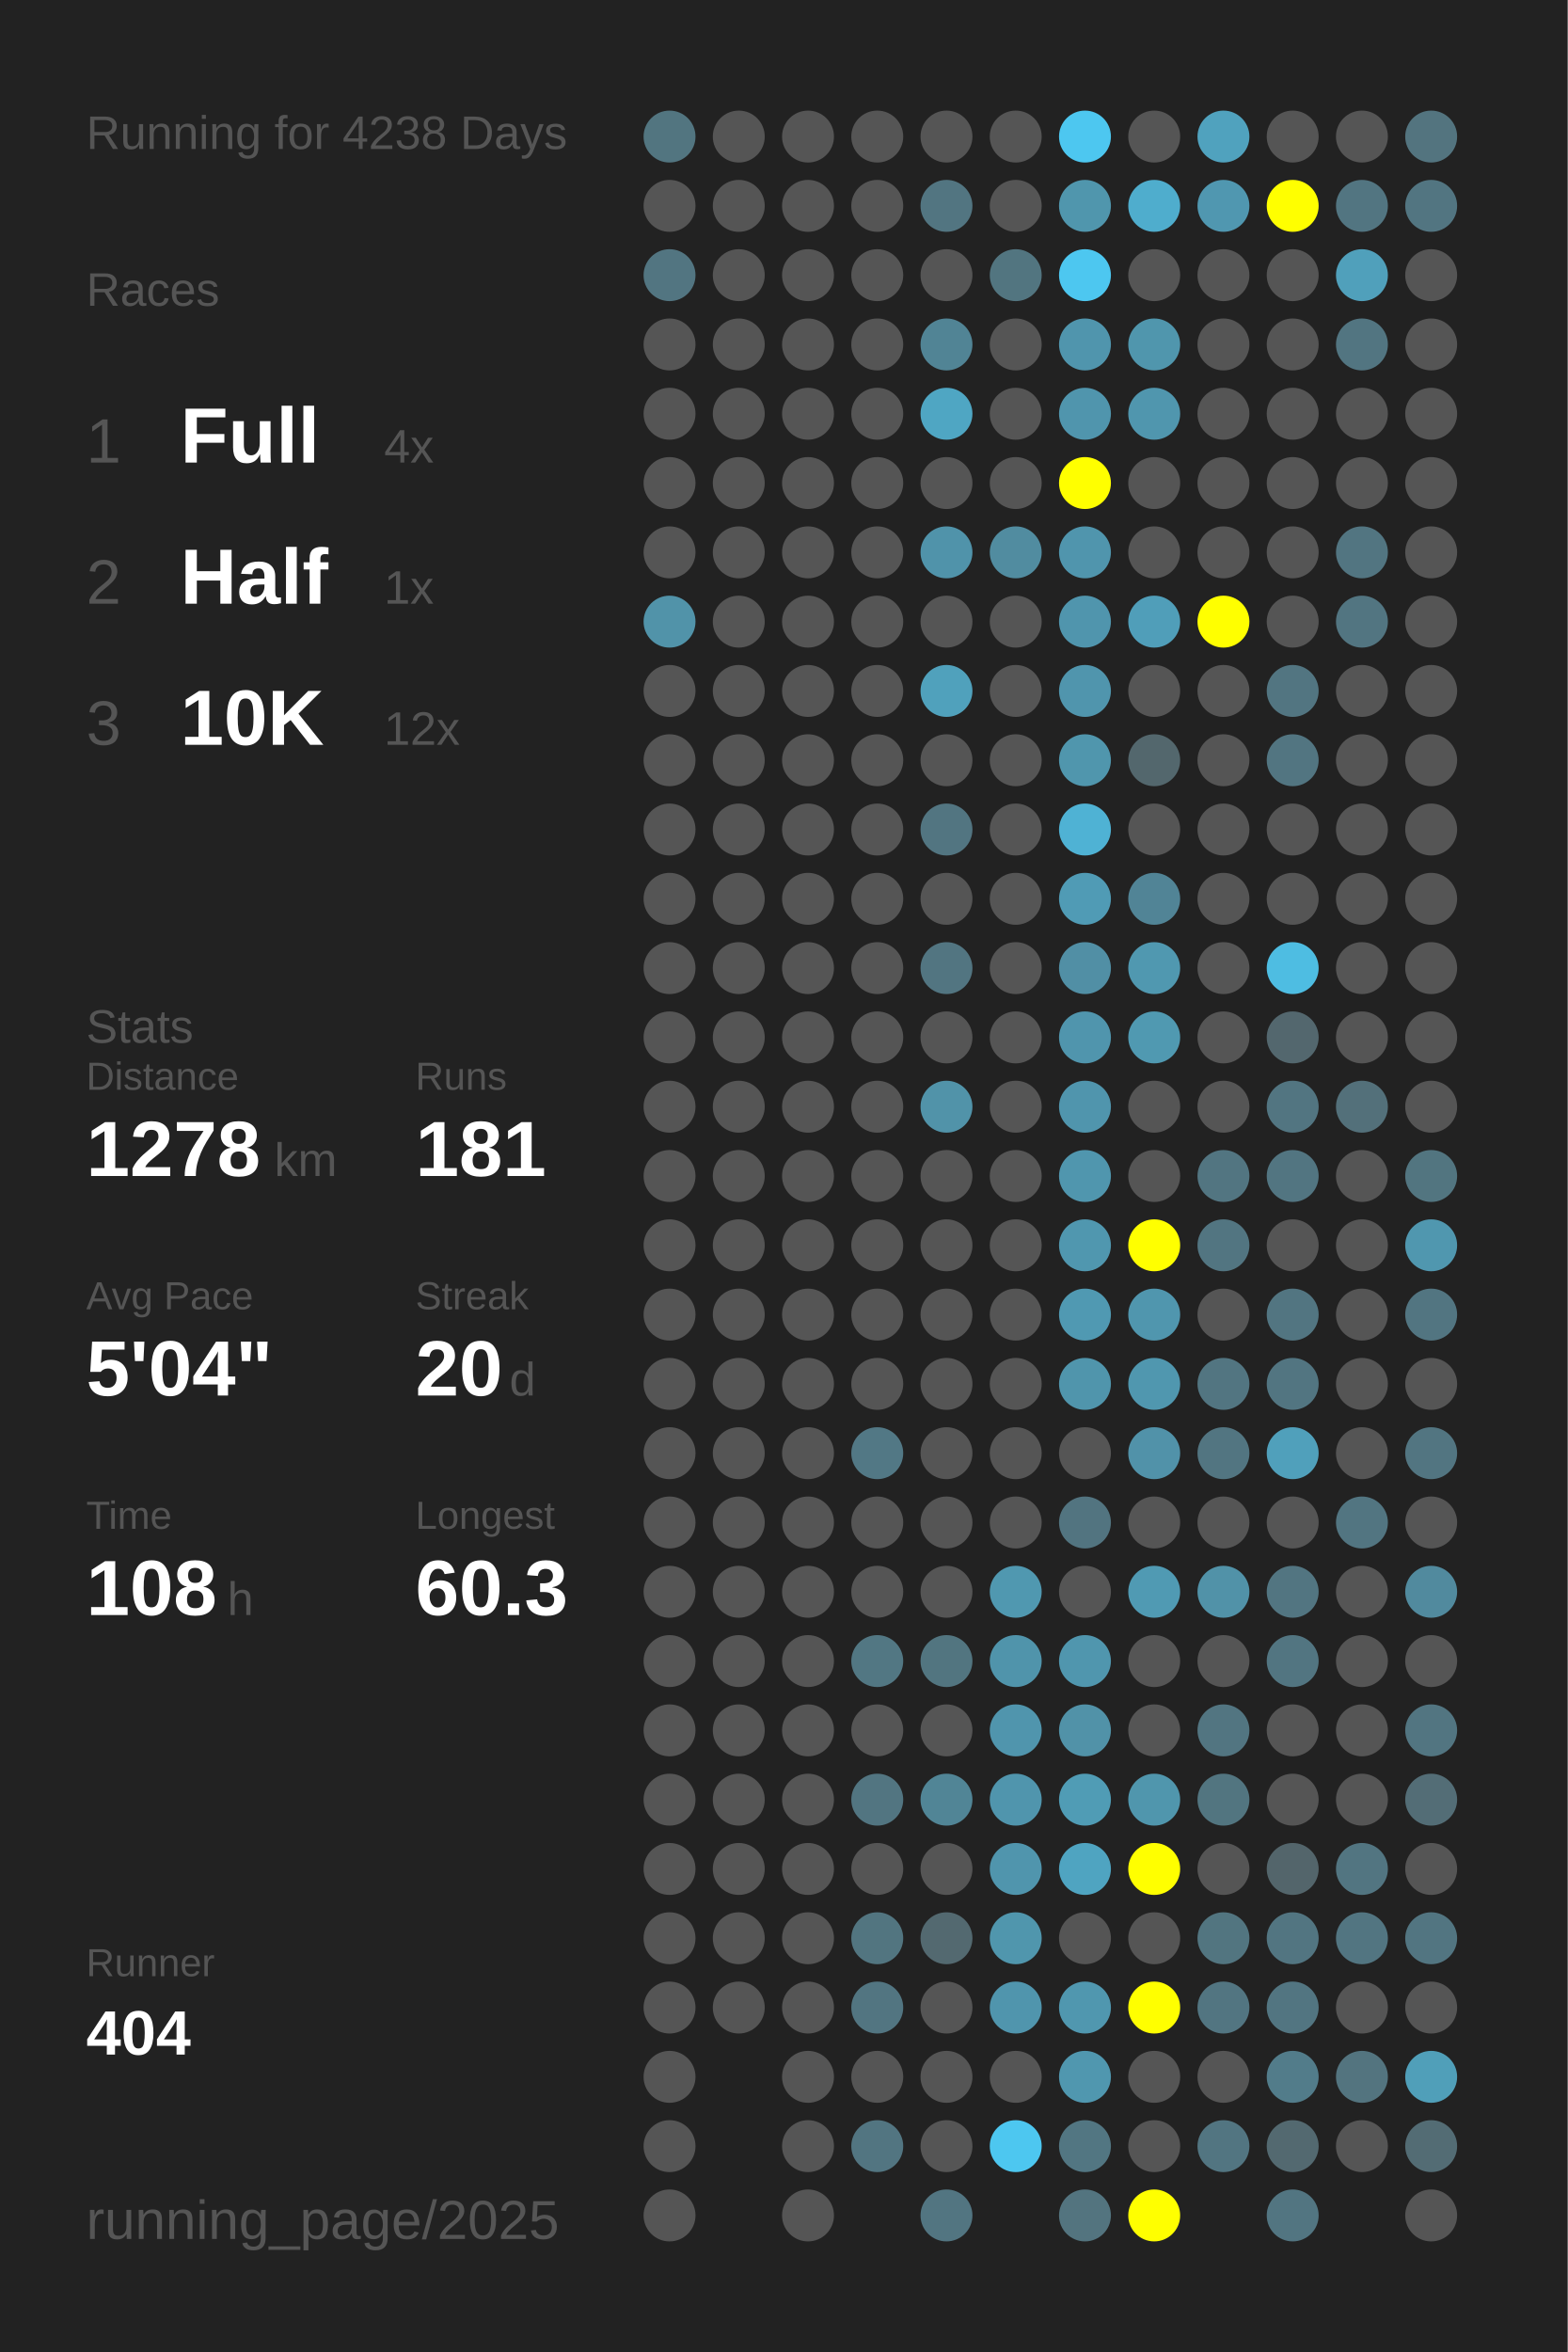
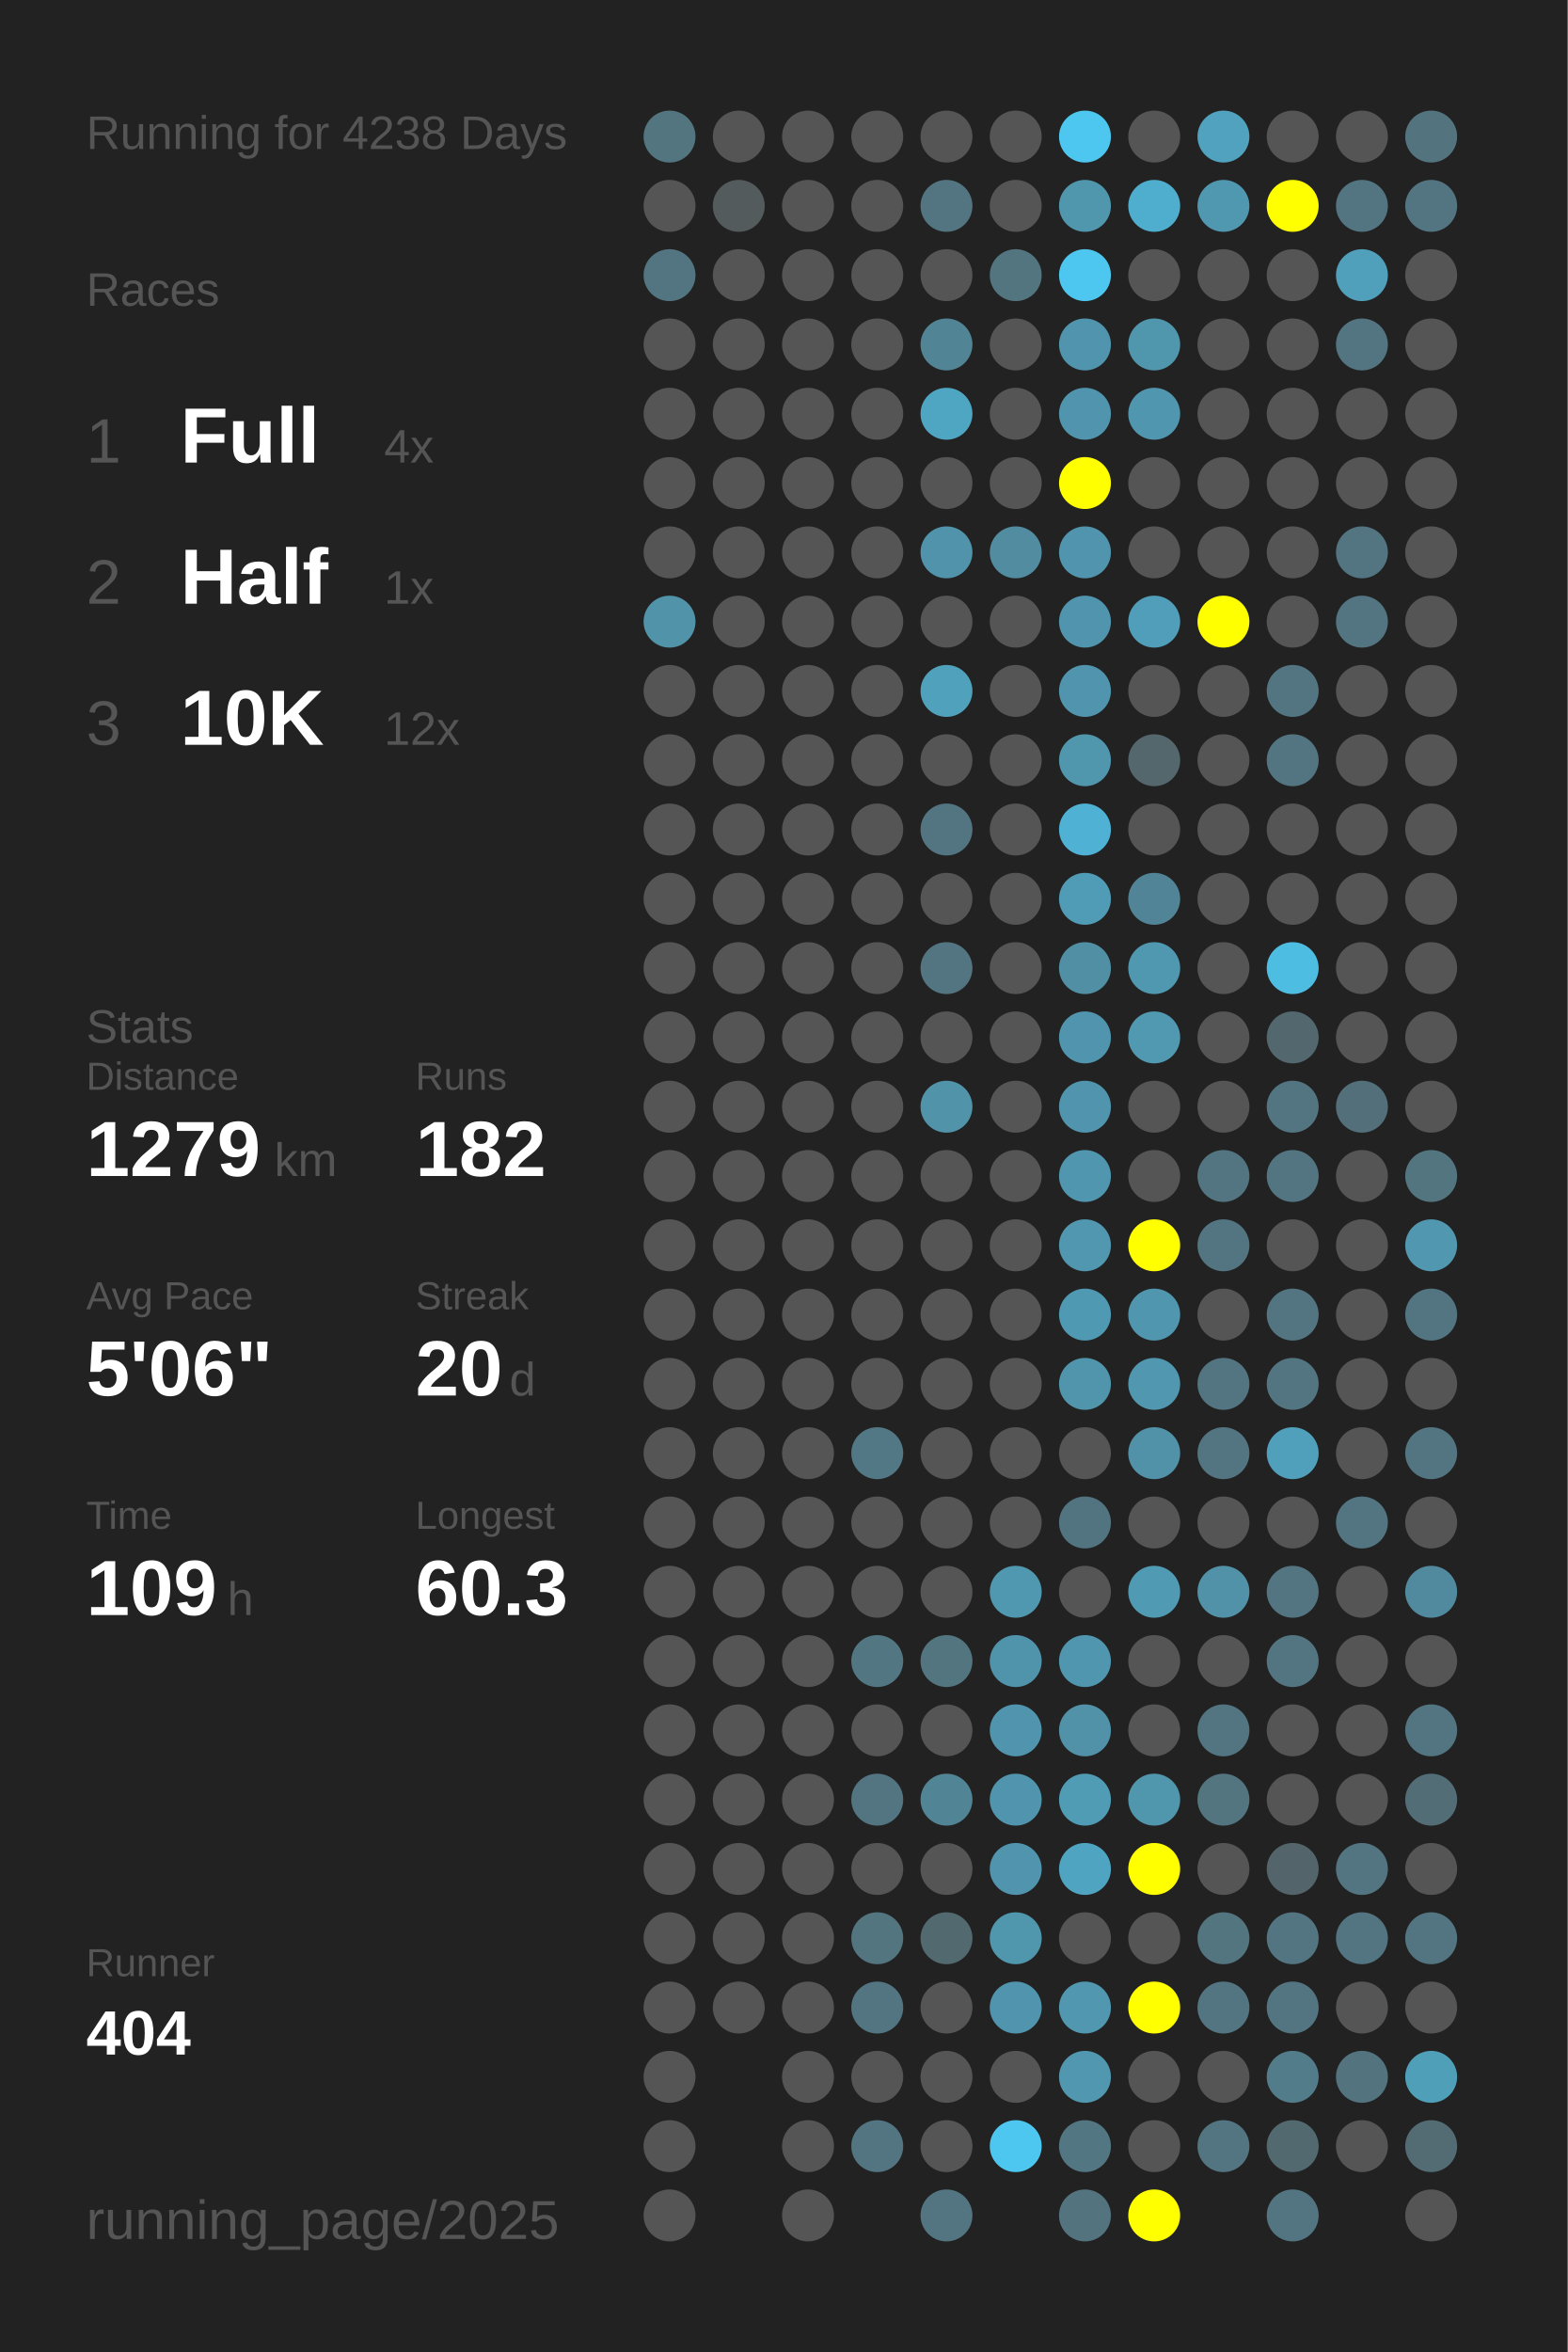
<svg xmlns="http://www.w3.org/2000/svg" baseProfile="full" height="300mm" version="1.1" viewBox="0,0,200,300" width="200mm">
  <defs />
  <rect fill="#222222" height="300" width="200" x="0" y="0" />
  <text fill="#555555" style="font-size:6px; font-family:Arial;" x="11" y="19">Running for 4238 Days</text>
  <text fill="#555555" style="font-size:6px; font-family:Arial;" x="11" y="39">Races</text>
  <text fill="#555555" style="font-size:8px; font-family:Arial;" x="11" y="59">1</text>
  <text fill="#FFFFFF" style="font-size:10px; font-family:Arial; font-weight:bold;" x="23" y="59">Full</text>
  <text fill="#555555" style="font-size:6px; font-family:Arial;" x="49" y="59">4x</text>
  <text fill="#555555" style="font-size:8px; font-family:Arial;" x="11" y="77">2</text>
  <text fill="#FFFFFF" style="font-size:10px; font-family:Arial; font-weight:bold;" x="23" y="77">Half</text>
  <text fill="#555555" style="font-size:6px; font-family:Arial;" x="49" y="77">1x</text>
  <text fill="#555555" style="font-size:8px; font-family:Arial;" x="11" y="95">3</text>
  <text fill="#FFFFFF" style="font-size:10px; font-family:Arial; font-weight:bold;" x="23" y="95">10K</text>
  <text fill="#555555" style="font-size:6px; font-family:Arial;" x="49" y="95">12x</text>
  <text fill="#555555" style="font-size:6px; font-family:Arial;" x="11" y="133">Stats</text>
  <text fill="#555555" style="font-size:5px; font-family:Arial;" x="11" y="139">Distance</text>
-   <text fill="#FFFFFF" style="font-size:10px; font-family:Arial; font-weight:bold;" x="11" y="150">1278</text>
+   <text fill="#FFFFFF" style="font-size:10px; font-family:Arial; font-weight:bold;" x="11" y="150">1279</text>
  <text fill="#555555" style="font-size:6px; font-family:Arial;" x="35" y="150">km</text>
  <text fill="#555555" style="font-size:5px; font-family:Arial;" x="53" y="139">Runs</text>
-   <text fill="#FFFFFF" style="font-size:10px; font-family:Arial; font-weight:bold;" x="53" y="150">181</text>
+   <text fill="#FFFFFF" style="font-size:10px; font-family:Arial; font-weight:bold;" x="53" y="150">182</text>
  <text fill="#555555" style="font-size:5px; font-family:Arial;" x="11" y="167">Avg Pace</text>
-   <text fill="#FFFFFF" style="font-size:10px; font-family:Arial; font-weight:bold;" x="11" y="178">5'04"</text>
+   <text fill="#FFFFFF" style="font-size:10px; font-family:Arial; font-weight:bold;" x="11" y="178">5'06"</text>
  <text fill="#555555" style="font-size:5px; font-family:Arial;" x="53" y="167">Streak</text>
  <text fill="#FFFFFF" style="font-size:10px; font-family:Arial; font-weight:bold;" x="53" y="178">20</text>
  <text fill="#555555" style="font-size:6px; font-family:Arial;" x="65" y="178">d</text>
  <text fill="#555555" style="font-size:5px; font-family:Arial;" x="11" y="195">Time</text>
-   <text fill="#FFFFFF" style="font-size:10px; font-family:Arial; font-weight:bold;" x="11" y="206">108</text>
+   <text fill="#FFFFFF" style="font-size:10px; font-family:Arial; font-weight:bold;" x="11" y="206">109</text>
  <text fill="#555555" style="font-size:6px; font-family:Arial;" x="29" y="206">h</text>
  <text fill="#555555" style="font-size:5px; font-family:Arial;" x="53" y="195">Longest</text>
  <text fill="#FFFFFF" style="font-size:10px; font-family:Arial; font-weight:bold;" x="53" y="206">60.3</text>
  <text fill="#555555" style="font-size:5px; font-family:Arial;" x="11" y="252.065">Runner</text>
  <text fill="#FFFFFF" style="font-size:8px; font-family:Arial; font-weight:bold;" x="11" y="262.065">404</text>
  <text fill="#555555" style="font-size:7px; font-family:Arial;" x="11" y="285.581">running_page/2025</text>
  <circle cx="85.417" cy="17.419" fill="#527580" r="3.312" />
  <circle cx="85.417" cy="26.258" fill="#555555" r="3.312" />
  <circle cx="85.417" cy="35.097" fill="#527581" r="3.312" />
  <circle cx="85.417" cy="43.935" fill="#555555" r="3.312" />
  <circle cx="85.417" cy="52.774" fill="#555555" r="3.312" />
  <circle cx="85.417" cy="61.613" fill="#555555" r="3.312" />
  <circle cx="85.417" cy="70.452" fill="#555555" r="3.312" />
  <circle cx="85.417" cy="79.29" fill="#5193a9" r="3.312" />
  <circle cx="85.417" cy="88.129" fill="#555555" r="3.312" />
  <circle cx="85.417" cy="96.968" fill="#555555" r="3.312" />
  <circle cx="85.417" cy="105.806" fill="#555555" r="3.312" />
  <circle cx="85.417" cy="114.645" fill="#555555" r="3.312" />
  <circle cx="85.417" cy="123.484" fill="#555555" r="3.312" />
  <circle cx="85.417" cy="132.323" fill="#555555" r="3.312" />
  <circle cx="85.417" cy="141.161" fill="#555555" r="3.312" />
  <circle cx="85.417" cy="150" fill="#555555" r="3.312" />
  <circle cx="85.417" cy="158.839" fill="#555555" r="3.312" />
  <circle cx="85.417" cy="167.677" fill="#555555" r="3.312" />
  <circle cx="85.417" cy="176.516" fill="#555555" r="3.312" />
  <circle cx="85.417" cy="185.355" fill="#555555" r="3.312" />
  <circle cx="85.417" cy="194.194" fill="#555555" r="3.312" />
  <circle cx="85.417" cy="203.032" fill="#555555" r="3.312" />
  <circle cx="85.417" cy="211.871" fill="#555555" r="3.312" />
  <circle cx="85.417" cy="220.71" fill="#555555" r="3.312" />
  <circle cx="85.417" cy="229.548" fill="#555555" r="3.312" />
  <circle cx="85.417" cy="238.387" fill="#555555" r="3.312" />
  <circle cx="85.417" cy="247.226" fill="#555555" r="3.312" />
  <circle cx="85.417" cy="256.065" fill="#555555" r="3.312" />
  <circle cx="85.417" cy="264.903" fill="#555555" r="3.312" />
  <circle cx="85.417" cy="273.742" fill="#555555" r="3.312" />
  <circle cx="85.417" cy="282.581" fill="#555555" r="3.312" />
  <circle cx="94.25" cy="17.419" fill="#555555" r="3.312" />
-   <circle cx="94.25" cy="26.258" fill="#555555" r="3.312" />
+   <circle cx="94.25" cy="26.258" fill="#545b5d" r="3.312" />
  <circle cx="94.25" cy="35.097" fill="#555555" r="3.312" />
  <circle cx="94.25" cy="43.935" fill="#555555" r="3.312" />
  <circle cx="94.25" cy="52.774" fill="#555555" r="3.312" />
  <circle cx="94.25" cy="61.613" fill="#555555" r="3.312" />
  <circle cx="94.25" cy="70.452" fill="#555555" r="3.312" />
  <circle cx="94.25" cy="79.29" fill="#555555" r="3.312" />
  <circle cx="94.25" cy="88.129" fill="#555555" r="3.312" />
  <circle cx="94.25" cy="96.968" fill="#555555" r="3.312" />
  <circle cx="94.25" cy="105.806" fill="#555555" r="3.312" />
  <circle cx="94.25" cy="114.645" fill="#555555" r="3.312" />
  <circle cx="94.25" cy="123.484" fill="#555555" r="3.312" />
  <circle cx="94.25" cy="132.323" fill="#555555" r="3.312" />
  <circle cx="94.25" cy="141.161" fill="#555555" r="3.312" />
  <circle cx="94.25" cy="150" fill="#555555" r="3.312" />
  <circle cx="94.25" cy="158.839" fill="#555555" r="3.312" />
  <circle cx="94.25" cy="167.677" fill="#555555" r="3.312" />
  <circle cx="94.25" cy="176.516" fill="#555555" r="3.312" />
  <circle cx="94.25" cy="185.355" fill="#555555" r="3.312" />
  <circle cx="94.25" cy="194.194" fill="#555555" r="3.312" />
  <circle cx="94.25" cy="203.032" fill="#555555" r="3.312" />
  <circle cx="94.25" cy="211.871" fill="#555555" r="3.312" />
  <circle cx="94.25" cy="220.71" fill="#555555" r="3.312" />
  <circle cx="94.25" cy="229.548" fill="#555555" r="3.312" />
  <circle cx="94.25" cy="238.387" fill="#555555" r="3.312" />
  <circle cx="94.25" cy="247.226" fill="#555555" r="3.312" />
  <circle cx="94.25" cy="256.065" fill="#555555" r="3.312" />
  <circle cx="103.083" cy="17.419" fill="#555555" r="3.312" />
  <circle cx="103.083" cy="26.258" fill="#555555" r="3.312" />
  <circle cx="103.083" cy="35.097" fill="#555555" r="3.312" />
  <circle cx="103.083" cy="43.935" fill="#555555" r="3.312" />
  <circle cx="103.083" cy="52.774" fill="#555555" r="3.312" />
  <circle cx="103.083" cy="61.613" fill="#555555" r="3.312" />
  <circle cx="103.083" cy="70.452" fill="#555555" r="3.312" />
  <circle cx="103.083" cy="79.29" fill="#555555" r="3.312" />
  <circle cx="103.083" cy="88.129" fill="#555555" r="3.312" />
  <circle cx="103.083" cy="96.968" fill="#555555" r="3.312" />
  <circle cx="103.083" cy="105.806" fill="#555555" r="3.312" />
  <circle cx="103.083" cy="114.645" fill="#555555" r="3.312" />
  <circle cx="103.083" cy="123.484" fill="#555555" r="3.312" />
  <circle cx="103.083" cy="132.323" fill="#555555" r="3.312" />
  <circle cx="103.083" cy="141.161" fill="#555555" r="3.312" />
  <circle cx="103.083" cy="150" fill="#555555" r="3.312" />
  <circle cx="103.083" cy="158.839" fill="#555555" r="3.312" />
  <circle cx="103.083" cy="167.677" fill="#555555" r="3.312" />
  <circle cx="103.083" cy="176.516" fill="#555555" r="3.312" />
  <circle cx="103.083" cy="185.355" fill="#555555" r="3.312" />
  <circle cx="103.083" cy="194.194" fill="#555555" r="3.312" />
  <circle cx="103.083" cy="203.032" fill="#555555" r="3.312" />
  <circle cx="103.083" cy="211.871" fill="#555555" r="3.312" />
  <circle cx="103.083" cy="220.71" fill="#555555" r="3.312" />
  <circle cx="103.083" cy="229.548" fill="#555555" r="3.312" />
  <circle cx="103.083" cy="238.387" fill="#555555" r="3.312" />
  <circle cx="103.083" cy="247.226" fill="#555555" r="3.312" />
  <circle cx="103.083" cy="256.065" fill="#555555" r="3.312" />
  <circle cx="103.083" cy="264.903" fill="#555555" r="3.312" />
  <circle cx="103.083" cy="273.742" fill="#555555" r="3.312" />
  <circle cx="103.083" cy="282.581" fill="#555555" r="3.312" />
  <circle cx="111.917" cy="17.419" fill="#555555" r="3.312" />
  <circle cx="111.917" cy="26.258" fill="#555555" r="3.312" />
  <circle cx="111.917" cy="35.097" fill="#555555" r="3.312" />
  <circle cx="111.917" cy="43.935" fill="#555555" r="3.312" />
  <circle cx="111.917" cy="52.774" fill="#555555" r="3.312" />
  <circle cx="111.917" cy="61.613" fill="#555555" r="3.312" />
  <circle cx="111.917" cy="70.452" fill="#555555" r="3.312" />
  <circle cx="111.917" cy="79.29" fill="#555555" r="3.312" />
  <circle cx="111.917" cy="88.129" fill="#555555" r="3.312" />
  <circle cx="111.917" cy="96.968" fill="#555555" r="3.312" />
  <circle cx="111.917" cy="105.806" fill="#555555" r="3.312" />
  <circle cx="111.917" cy="114.645" fill="#555555" r="3.312" />
  <circle cx="111.917" cy="123.484" fill="#555555" r="3.312" />
  <circle cx="111.917" cy="132.323" fill="#555555" r="3.312" />
  <circle cx="111.917" cy="141.161" fill="#555555" r="3.312" />
  <circle cx="111.917" cy="150" fill="#555555" r="3.312" />
  <circle cx="111.917" cy="158.839" fill="#555555" r="3.312" />
  <circle cx="111.917" cy="167.677" fill="#555555" r="3.312" />
  <circle cx="111.917" cy="176.516" fill="#555555" r="3.312" />
  <circle cx="111.917" cy="185.355" fill="#527885" r="3.312" />
  <circle cx="111.917" cy="194.194" fill="#555555" r="3.312" />
  <circle cx="111.917" cy="203.032" fill="#555555" r="3.312" />
  <circle cx="111.917" cy="211.871" fill="#527783" r="3.312" />
  <circle cx="111.917" cy="220.71" fill="#555555" r="3.312" />
  <circle cx="111.917" cy="229.548" fill="#527581" r="3.312" />
  <circle cx="111.917" cy="238.387" fill="#555555" r="3.312" />
  <circle cx="111.917" cy="247.226" fill="#527580" r="3.312" />
  <circle cx="111.917" cy="256.065" fill="#527581" r="3.312" />
  <circle cx="111.917" cy="264.903" fill="#555555" r="3.312" />
  <circle cx="111.917" cy="273.742" fill="#527581" r="3.312" />
  <circle cx="120.75" cy="17.419" fill="#555555" r="3.312" />
  <circle cx="120.75" cy="26.258" fill="#527581" r="3.312" />
  <circle cx="120.75" cy="35.097" fill="#555555" r="3.312" />
  <circle cx="120.75" cy="43.935" fill="#518495" r="3.312" />
  <circle cx="120.75" cy="52.774" fill="#4fa6c3" r="3.312" />
  <circle cx="120.75" cy="61.613" fill="#555555" r="3.312" />
  <circle cx="120.75" cy="70.452" fill="#5093aa" r="3.312" />
  <circle cx="120.75" cy="79.29" fill="#555555" r="3.312" />
  <circle cx="120.75" cy="88.129" fill="#50a1bc" r="3.312" />
  <circle cx="120.75" cy="96.968" fill="#555555" r="3.312" />
  <circle cx="120.75" cy="105.806" fill="#527581" r="3.312" />
  <circle cx="120.75" cy="114.645" fill="#555555" r="3.312" />
  <circle cx="120.75" cy="123.484" fill="#527581" r="3.312" />
  <circle cx="120.75" cy="132.323" fill="#555555" r="3.312" />
  <circle cx="120.75" cy="141.161" fill="#5193a9" r="3.312" />
  <circle cx="120.75" cy="150" fill="#555555" r="3.312" />
  <circle cx="120.75" cy="158.839" fill="#555555" r="3.312" />
  <circle cx="120.75" cy="167.677" fill="#555555" r="3.312" />
  <circle cx="120.75" cy="176.516" fill="#555555" r="3.312" />
  <circle cx="120.75" cy="185.355" fill="#555555" r="3.312" />
  <circle cx="120.75" cy="194.194" fill="#555555" r="3.312" />
  <circle cx="120.75" cy="203.032" fill="#555555" r="3.312" />
  <circle cx="120.75" cy="211.871" fill="#527580" r="3.312" />
  <circle cx="120.75" cy="220.71" fill="#555555" r="3.312" />
  <circle cx="120.75" cy="229.548" fill="#518596" r="3.312" />
  <circle cx="120.75" cy="238.387" fill="#555555" r="3.312" />
  <circle cx="120.75" cy="247.226" fill="#536970" r="3.312" />
  <circle cx="120.75" cy="256.065" fill="#555555" r="3.312" />
  <circle cx="120.75" cy="264.903" fill="#555555" r="3.312" />
  <circle cx="120.75" cy="273.742" fill="#555555" r="3.312" />
  <circle cx="120.75" cy="282.581" fill="#527581" r="3.312" />
  <circle cx="129.583" cy="17.419" fill="#555555" r="3.312" />
  <circle cx="129.583" cy="26.258" fill="#555555" r="3.312" />
  <circle cx="129.583" cy="35.097" fill="#527580" r="3.312" />
  <circle cx="129.583" cy="43.935" fill="#555555" r="3.312" />
  <circle cx="129.583" cy="52.774" fill="#555555" r="3.312" />
  <circle cx="129.583" cy="61.613" fill="#555555" r="3.312" />
  <circle cx="129.583" cy="70.452" fill="#518ca0" r="3.312" />
  <circle cx="129.583" cy="79.29" fill="#555555" r="3.312" />
  <circle cx="129.583" cy="88.129" fill="#555555" r="3.312" />
  <circle cx="129.583" cy="96.968" fill="#555555" r="3.312" />
  <circle cx="129.583" cy="105.806" fill="#555555" r="3.312" />
  <circle cx="129.583" cy="114.645" fill="#555555" r="3.312" />
  <circle cx="129.583" cy="123.484" fill="#555555" r="3.312" />
  <circle cx="129.583" cy="132.323" fill="#555555" r="3.312" />
  <circle cx="129.583" cy="141.161" fill="#555555" r="3.312" />
  <circle cx="129.583" cy="150" fill="#555555" r="3.312" />
  <circle cx="129.583" cy="158.839" fill="#555555" r="3.312" />
  <circle cx="129.583" cy="167.677" fill="#555555" r="3.312" />
  <circle cx="129.583" cy="176.516" fill="#555555" r="3.312" />
  <circle cx="129.583" cy="185.355" fill="#555555" r="3.312" />
  <circle cx="129.583" cy="194.194" fill="#555555" r="3.312" />
  <circle cx="129.583" cy="203.032" fill="#5098b0" r="3.312" />
  <circle cx="129.583" cy="211.871" fill="#5094ab" r="3.312" />
  <circle cx="129.583" cy="220.71" fill="#5095ad" r="3.312" />
  <circle cx="129.583" cy="229.548" fill="#5095ad" r="3.312" />
  <circle cx="129.583" cy="238.387" fill="#5095ad" r="3.312" />
  <circle cx="129.583" cy="247.226" fill="#5096ad" r="3.312" />
  <circle cx="129.583" cy="256.065" fill="#5095ad" r="3.312" />
  <circle cx="129.583" cy="264.903" fill="#555555" r="3.312" />
  <circle cx="129.583" cy="273.742" fill="#4dc7f0" r="3.312" />
  <circle cx="138.417" cy="17.419" fill="#4dc7f0" r="3.312" />
  <circle cx="138.417" cy="26.258" fill="#5096ad" r="3.312" />
  <circle cx="138.417" cy="35.097" fill="#4dc7f0" r="3.312" />
  <circle cx="138.417" cy="43.935" fill="#5095ad" r="3.312" />
  <circle cx="138.417" cy="52.774" fill="#5095ad" r="3.312" />
  <circle cx="138.417" cy="61.613" fill="#FFFF00" r="3.312" />
  <circle cx="138.417" cy="70.452" fill="#5095ad" r="3.312" />
  <circle cx="138.417" cy="79.29" fill="#5095ad" r="3.312" />
  <circle cx="138.417" cy="88.129" fill="#5095ad" r="3.312" />
  <circle cx="138.417" cy="96.968" fill="#5096ad" r="3.312" />
  <circle cx="138.417" cy="105.806" fill="#4fb2d4" r="3.312" />
  <circle cx="138.417" cy="114.645" fill="#509bb5" r="3.312" />
  <circle cx="138.417" cy="123.484" fill="#518fa5" r="3.312" />
  <circle cx="138.417" cy="132.323" fill="#5095ad" r="3.312" />
  <circle cx="138.417" cy="141.161" fill="#5095ad" r="3.312" />
  <circle cx="138.417" cy="150" fill="#5096ae" r="3.312" />
  <circle cx="138.417" cy="158.839" fill="#5097af" r="3.312" />
  <circle cx="138.417" cy="167.677" fill="#5099b2" r="3.312" />
  <circle cx="138.417" cy="176.516" fill="#5095ac" r="3.312" />
  <circle cx="138.417" cy="185.355" fill="#555555" r="3.312" />
  <circle cx="138.417" cy="194.194" fill="#527480" r="3.312" />
  <circle cx="138.417" cy="203.032" fill="#555555" r="3.312" />
  <circle cx="138.417" cy="211.871" fill="#5096ae" r="3.312" />
  <circle cx="138.417" cy="220.71" fill="#5192a8" r="3.312" />
  <circle cx="138.417" cy="229.548" fill="#509cb5" r="3.312" />
  <circle cx="138.417" cy="238.387" fill="#4fa4c1" r="3.312" />
  <circle cx="138.417" cy="247.226" fill="#555555" r="3.312" />
  <circle cx="138.417" cy="256.065" fill="#5097af" r="3.312" />
  <circle cx="138.417" cy="264.903" fill="#5097af" r="3.312" />
  <circle cx="138.417" cy="273.742" fill="#527682" r="3.312" />
  <circle cx="138.417" cy="282.581" fill="#53747f" r="3.312" />
  <circle cx="147.25" cy="17.419" fill="#555555" r="3.312" />
  <circle cx="147.25" cy="26.258" fill="#4fadcd" r="3.312" />
  <circle cx="147.25" cy="35.097" fill="#555555" r="3.312" />
  <circle cx="147.25" cy="43.935" fill="#5096ad" r="3.312" />
  <circle cx="147.25" cy="52.774" fill="#5096ae" r="3.312" />
  <circle cx="147.25" cy="61.613" fill="#555555" r="3.312" />
  <circle cx="147.25" cy="70.452" fill="#555555" r="3.312" />
  <circle cx="147.25" cy="79.29" fill="#509eb9" r="3.312" />
  <circle cx="147.25" cy="88.129" fill="#555555" r="3.312" />
  <circle cx="147.25" cy="96.968" fill="#53676d" r="3.312" />
  <circle cx="147.25" cy="105.806" fill="#555555" r="3.312" />
  <circle cx="147.25" cy="114.645" fill="#518496" r="3.312" />
  <circle cx="147.25" cy="123.484" fill="#5098b0" r="3.312" />
  <circle cx="147.25" cy="132.323" fill="#5099b1" r="3.312" />
  <circle cx="147.25" cy="141.161" fill="#555555" r="3.312" />
  <circle cx="147.25" cy="150" fill="#555555" r="3.312" />
  <circle cx="147.25" cy="158.839" fill="#FFFF00" r="3.312" />
  <circle cx="147.25" cy="167.677" fill="#5096ae" r="3.312" />
  <circle cx="147.25" cy="176.516" fill="#5097af" r="3.312" />
  <circle cx="147.25" cy="185.355" fill="#5192a9" r="3.312" />
  <circle cx="147.25" cy="194.194" fill="#555555" r="3.312" />
  <circle cx="147.25" cy="203.032" fill="#509ab3" r="3.312" />
  <circle cx="147.25" cy="211.871" fill="#555555" r="3.312" />
  <circle cx="147.25" cy="220.71" fill="#555555" r="3.312" />
  <circle cx="147.25" cy="229.548" fill="#5096ad" r="3.312" />
  <circle cx="147.25" cy="238.387" fill="#FFFF00" r="3.312" />
  <circle cx="147.25" cy="247.226" fill="#555555" r="3.312" />
  <circle cx="147.25" cy="256.065" fill="#FFFF00" r="3.312" />
  <circle cx="147.25" cy="264.903" fill="#555555" r="3.312" />
  <circle cx="147.25" cy="273.742" fill="#555555" r="3.312" />
  <circle cx="147.25" cy="282.581" fill="#FFFF00" r="3.312" />
  <circle cx="156.083" cy="17.419" fill="#50a2be" r="3.312" />
  <circle cx="156.083" cy="26.258" fill="#5097b0" r="3.312" />
  <circle cx="156.083" cy="35.097" fill="#555555" r="3.312" />
  <circle cx="156.083" cy="43.935" fill="#555555" r="3.312" />
  <circle cx="156.083" cy="52.774" fill="#555555" r="3.312" />
  <circle cx="156.083" cy="61.613" fill="#555555" r="3.312" />
  <circle cx="156.083" cy="70.452" fill="#555555" r="3.312" />
  <circle cx="156.083" cy="79.29" fill="#FFFF00" r="3.312" />
  <circle cx="156.083" cy="88.129" fill="#555555" r="3.312" />
  <circle cx="156.083" cy="96.968" fill="#555555" r="3.312" />
  <circle cx="156.083" cy="105.806" fill="#555555" r="3.312" />
  <circle cx="156.083" cy="114.645" fill="#555555" r="3.312" />
  <circle cx="156.083" cy="123.484" fill="#555555" r="3.312" />
  <circle cx="156.083" cy="132.323" fill="#555555" r="3.312" />
  <circle cx="156.083" cy="141.161" fill="#555555" r="3.312" />
  <circle cx="156.083" cy="150" fill="#527581" r="3.312" />
  <circle cx="156.083" cy="158.839" fill="#527581" r="3.312" />
  <circle cx="156.083" cy="167.677" fill="#555555" r="3.312" />
  <circle cx="156.083" cy="176.516" fill="#527581" r="3.312" />
  <circle cx="156.083" cy="185.355" fill="#527581" r="3.312" />
  <circle cx="156.083" cy="194.194" fill="#555555" r="3.312" />
  <circle cx="156.083" cy="203.032" fill="#5192a8" r="3.312" />
  <circle cx="156.083" cy="211.871" fill="#555555" r="3.312" />
  <circle cx="156.083" cy="220.71" fill="#527581" r="3.312" />
  <circle cx="156.083" cy="229.548" fill="#527580" r="3.312" />
  <circle cx="156.083" cy="238.387" fill="#555555" r="3.312" />
  <circle cx="156.083" cy="247.226" fill="#527580" r="3.312" />
  <circle cx="156.083" cy="256.065" fill="#527581" r="3.312" />
  <circle cx="156.083" cy="264.903" fill="#555555" r="3.312" />
  <circle cx="156.083" cy="273.742" fill="#527581" r="3.312" />
  <circle cx="164.917" cy="17.419" fill="#555555" r="3.312" />
  <circle cx="164.917" cy="26.258" fill="#FFFF00" r="3.312" />
  <circle cx="164.917" cy="35.097" fill="#555555" r="3.312" />
  <circle cx="164.917" cy="43.935" fill="#555555" r="3.312" />
  <circle cx="164.917" cy="52.774" fill="#555555" r="3.312" />
  <circle cx="164.917" cy="61.613" fill="#555555" r="3.312" />
  <circle cx="164.917" cy="70.452" fill="#555555" r="3.312" />
  <circle cx="164.917" cy="79.29" fill="#555555" r="3.312" />
  <circle cx="164.917" cy="88.129" fill="#527581" r="3.312" />
  <circle cx="164.917" cy="96.968" fill="#527581" r="3.312" />
  <circle cx="164.917" cy="105.806" fill="#555555" r="3.312" />
  <circle cx="164.917" cy="114.645" fill="#555555" r="3.312" />
  <circle cx="164.917" cy="123.484" fill="#4ebde2" r="3.312" />
  <circle cx="164.917" cy="132.323" fill="#53676e" r="3.312" />
  <circle cx="164.917" cy="141.161" fill="#527581" r="3.312" />
  <circle cx="164.917" cy="150" fill="#527581" r="3.312" />
  <circle cx="164.917" cy="158.839" fill="#555555" r="3.312" />
  <circle cx="164.917" cy="167.677" fill="#527581" r="3.312" />
  <circle cx="164.917" cy="176.516" fill="#527581" r="3.312" />
  <circle cx="164.917" cy="185.355" fill="#50a0bb" r="3.312" />
  <circle cx="164.917" cy="194.194" fill="#555555" r="3.312" />
  <circle cx="164.917" cy="203.032" fill="#527581" r="3.312" />
  <circle cx="164.917" cy="211.871" fill="#527581" r="3.312" />
  <circle cx="164.917" cy="220.71" fill="#555555" r="3.312" />
  <circle cx="164.917" cy="229.548" fill="#555555" r="3.312" />
  <circle cx="164.917" cy="238.387" fill="#53656b" r="3.312" />
  <circle cx="164.917" cy="247.226" fill="#527581" r="3.312" />
  <circle cx="164.917" cy="256.065" fill="#527581" r="3.312" />
  <circle cx="164.917" cy="264.903" fill="#527c8a" r="3.312" />
  <circle cx="164.917" cy="273.742" fill="#536970" r="3.312" />
  <circle cx="164.917" cy="282.581" fill="#527581" r="3.312" />
  <circle cx="173.75" cy="17.419" fill="#555555" r="3.312" />
  <circle cx="173.75" cy="26.258" fill="#527581" r="3.312" />
  <circle cx="173.75" cy="35.097" fill="#50a0bb" r="3.312" />
  <circle cx="173.75" cy="43.935" fill="#527581" r="3.312" />
  <circle cx="173.75" cy="52.774" fill="#555555" r="3.312" />
  <circle cx="173.75" cy="61.613" fill="#555555" r="3.312" />
  <circle cx="173.75" cy="70.452" fill="#527581" r="3.312" />
  <circle cx="173.75" cy="79.29" fill="#527581" r="3.312" />
  <circle cx="173.75" cy="88.129" fill="#555555" r="3.312" />
  <circle cx="173.75" cy="96.968" fill="#555555" r="3.312" />
  <circle cx="173.75" cy="105.806" fill="#555555" r="3.312" />
  <circle cx="173.75" cy="114.645" fill="#555555" r="3.312" />
  <circle cx="173.75" cy="123.484" fill="#555555" r="3.312" />
  <circle cx="173.75" cy="132.323" fill="#555555" r="3.312" />
  <circle cx="173.75" cy="141.161" fill="#53707a" r="3.312" />
  <circle cx="173.75" cy="150" fill="#555555" r="3.312" />
  <circle cx="173.75" cy="158.839" fill="#555555" r="3.312" />
  <circle cx="173.75" cy="167.677" fill="#555555" r="3.312" />
  <circle cx="173.75" cy="176.516" fill="#555555" r="3.312" />
  <circle cx="173.75" cy="185.355" fill="#555555" r="3.312" />
  <circle cx="173.75" cy="194.194" fill="#527581" r="3.312" />
  <circle cx="173.75" cy="203.032" fill="#555555" r="3.312" />
  <circle cx="173.75" cy="211.871" fill="#555555" r="3.312" />
  <circle cx="173.75" cy="220.71" fill="#555555" r="3.312" />
  <circle cx="173.75" cy="229.548" fill="#555555" r="3.312" />
  <circle cx="173.75" cy="238.387" fill="#527581" r="3.312" />
  <circle cx="173.75" cy="247.226" fill="#527581" r="3.312" />
  <circle cx="173.75" cy="256.065" fill="#555555" r="3.312" />
  <circle cx="173.75" cy="264.903" fill="#53747f" r="3.312" />
  <circle cx="173.75" cy="273.742" fill="#555555" r="3.312" />
  <circle cx="182.583" cy="17.419" fill="#53747f" r="3.312" />
  <circle cx="182.583" cy="26.258" fill="#527581" r="3.312" />
  <circle cx="182.583" cy="35.097" fill="#555555" r="3.312" />
  <circle cx="182.583" cy="43.935" fill="#555555" r="3.312" />
  <circle cx="182.583" cy="52.774" fill="#555555" r="3.312" />
  <circle cx="182.583" cy="61.613" fill="#555555" r="3.312" />
  <circle cx="182.583" cy="70.452" fill="#555555" r="3.312" />
  <circle cx="182.583" cy="79.29" fill="#555555" r="3.312" />
  <circle cx="182.583" cy="88.129" fill="#555555" r="3.312" />
  <circle cx="182.583" cy="96.968" fill="#555555" r="3.312" />
  <circle cx="182.583" cy="105.806" fill="#555555" r="3.312" />
  <circle cx="182.583" cy="114.645" fill="#555555" r="3.312" />
  <circle cx="182.583" cy="123.484" fill="#555555" r="3.312" />
  <circle cx="182.583" cy="132.323" fill="#555555" r="3.312" />
  <circle cx="182.583" cy="141.161" fill="#555555" r="3.312" />
  <circle cx="182.583" cy="150" fill="#527580" r="3.312" />
  <circle cx="182.583" cy="158.839" fill="#5097af" r="3.312" />
  <circle cx="182.583" cy="167.677" fill="#527581" r="3.312" />
  <circle cx="182.583" cy="176.516" fill="#555555" r="3.312" />
  <circle cx="182.583" cy="185.355" fill="#527581" r="3.312" />
  <circle cx="182.583" cy="194.194" fill="#555555" r="3.312" />
  <circle cx="182.583" cy="203.032" fill="#518a9e" r="3.312" />
  <circle cx="182.583" cy="211.871" fill="#555555" r="3.312" />
  <circle cx="182.583" cy="220.71" fill="#527581" r="3.312" />
  <circle cx="182.583" cy="229.548" fill="#536d76" r="3.312" />
  <circle cx="182.583" cy="238.387" fill="#555555" r="3.312" />
  <circle cx="182.583" cy="247.226" fill="#527581" r="3.312" />
  <circle cx="182.583" cy="256.065" fill="#555555" r="3.312" />
  <circle cx="182.583" cy="264.903" fill="#509fb9" r="3.312" />
  <circle cx="182.583" cy="273.742" fill="#536c74" r="3.312" />
  <circle cx="182.583" cy="282.581" fill="#555555" r="3.312" />
</svg>
